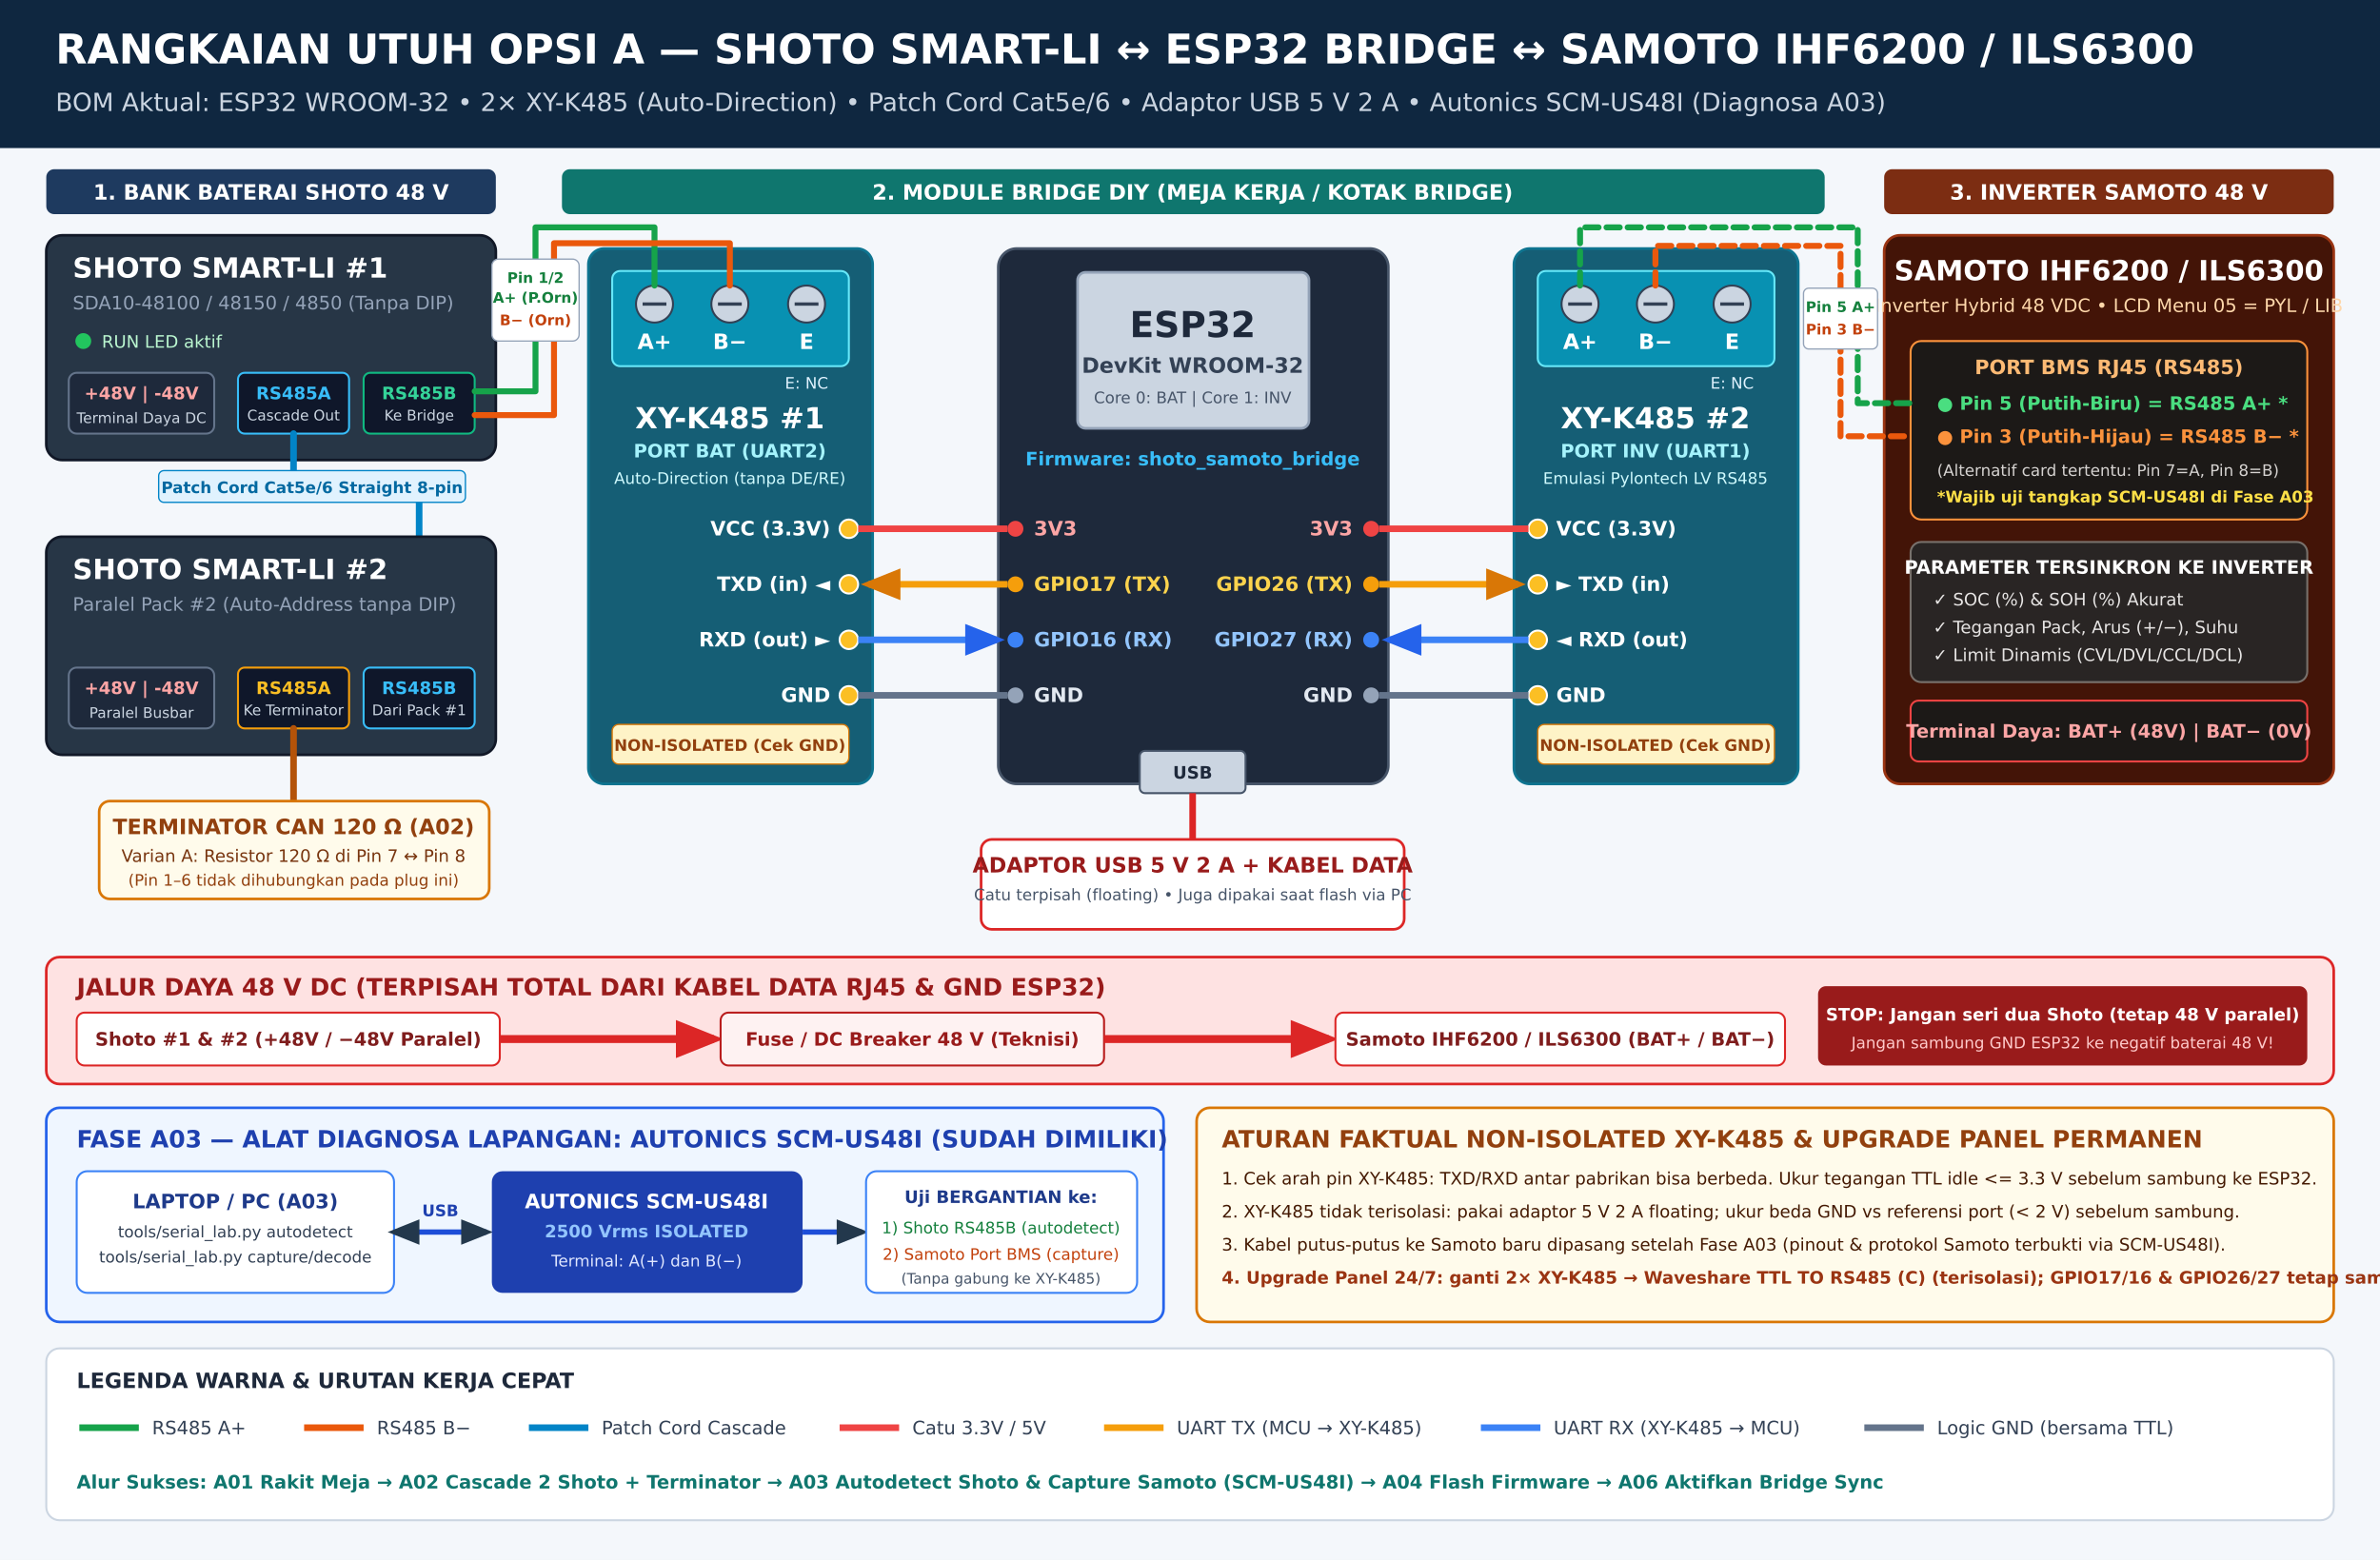
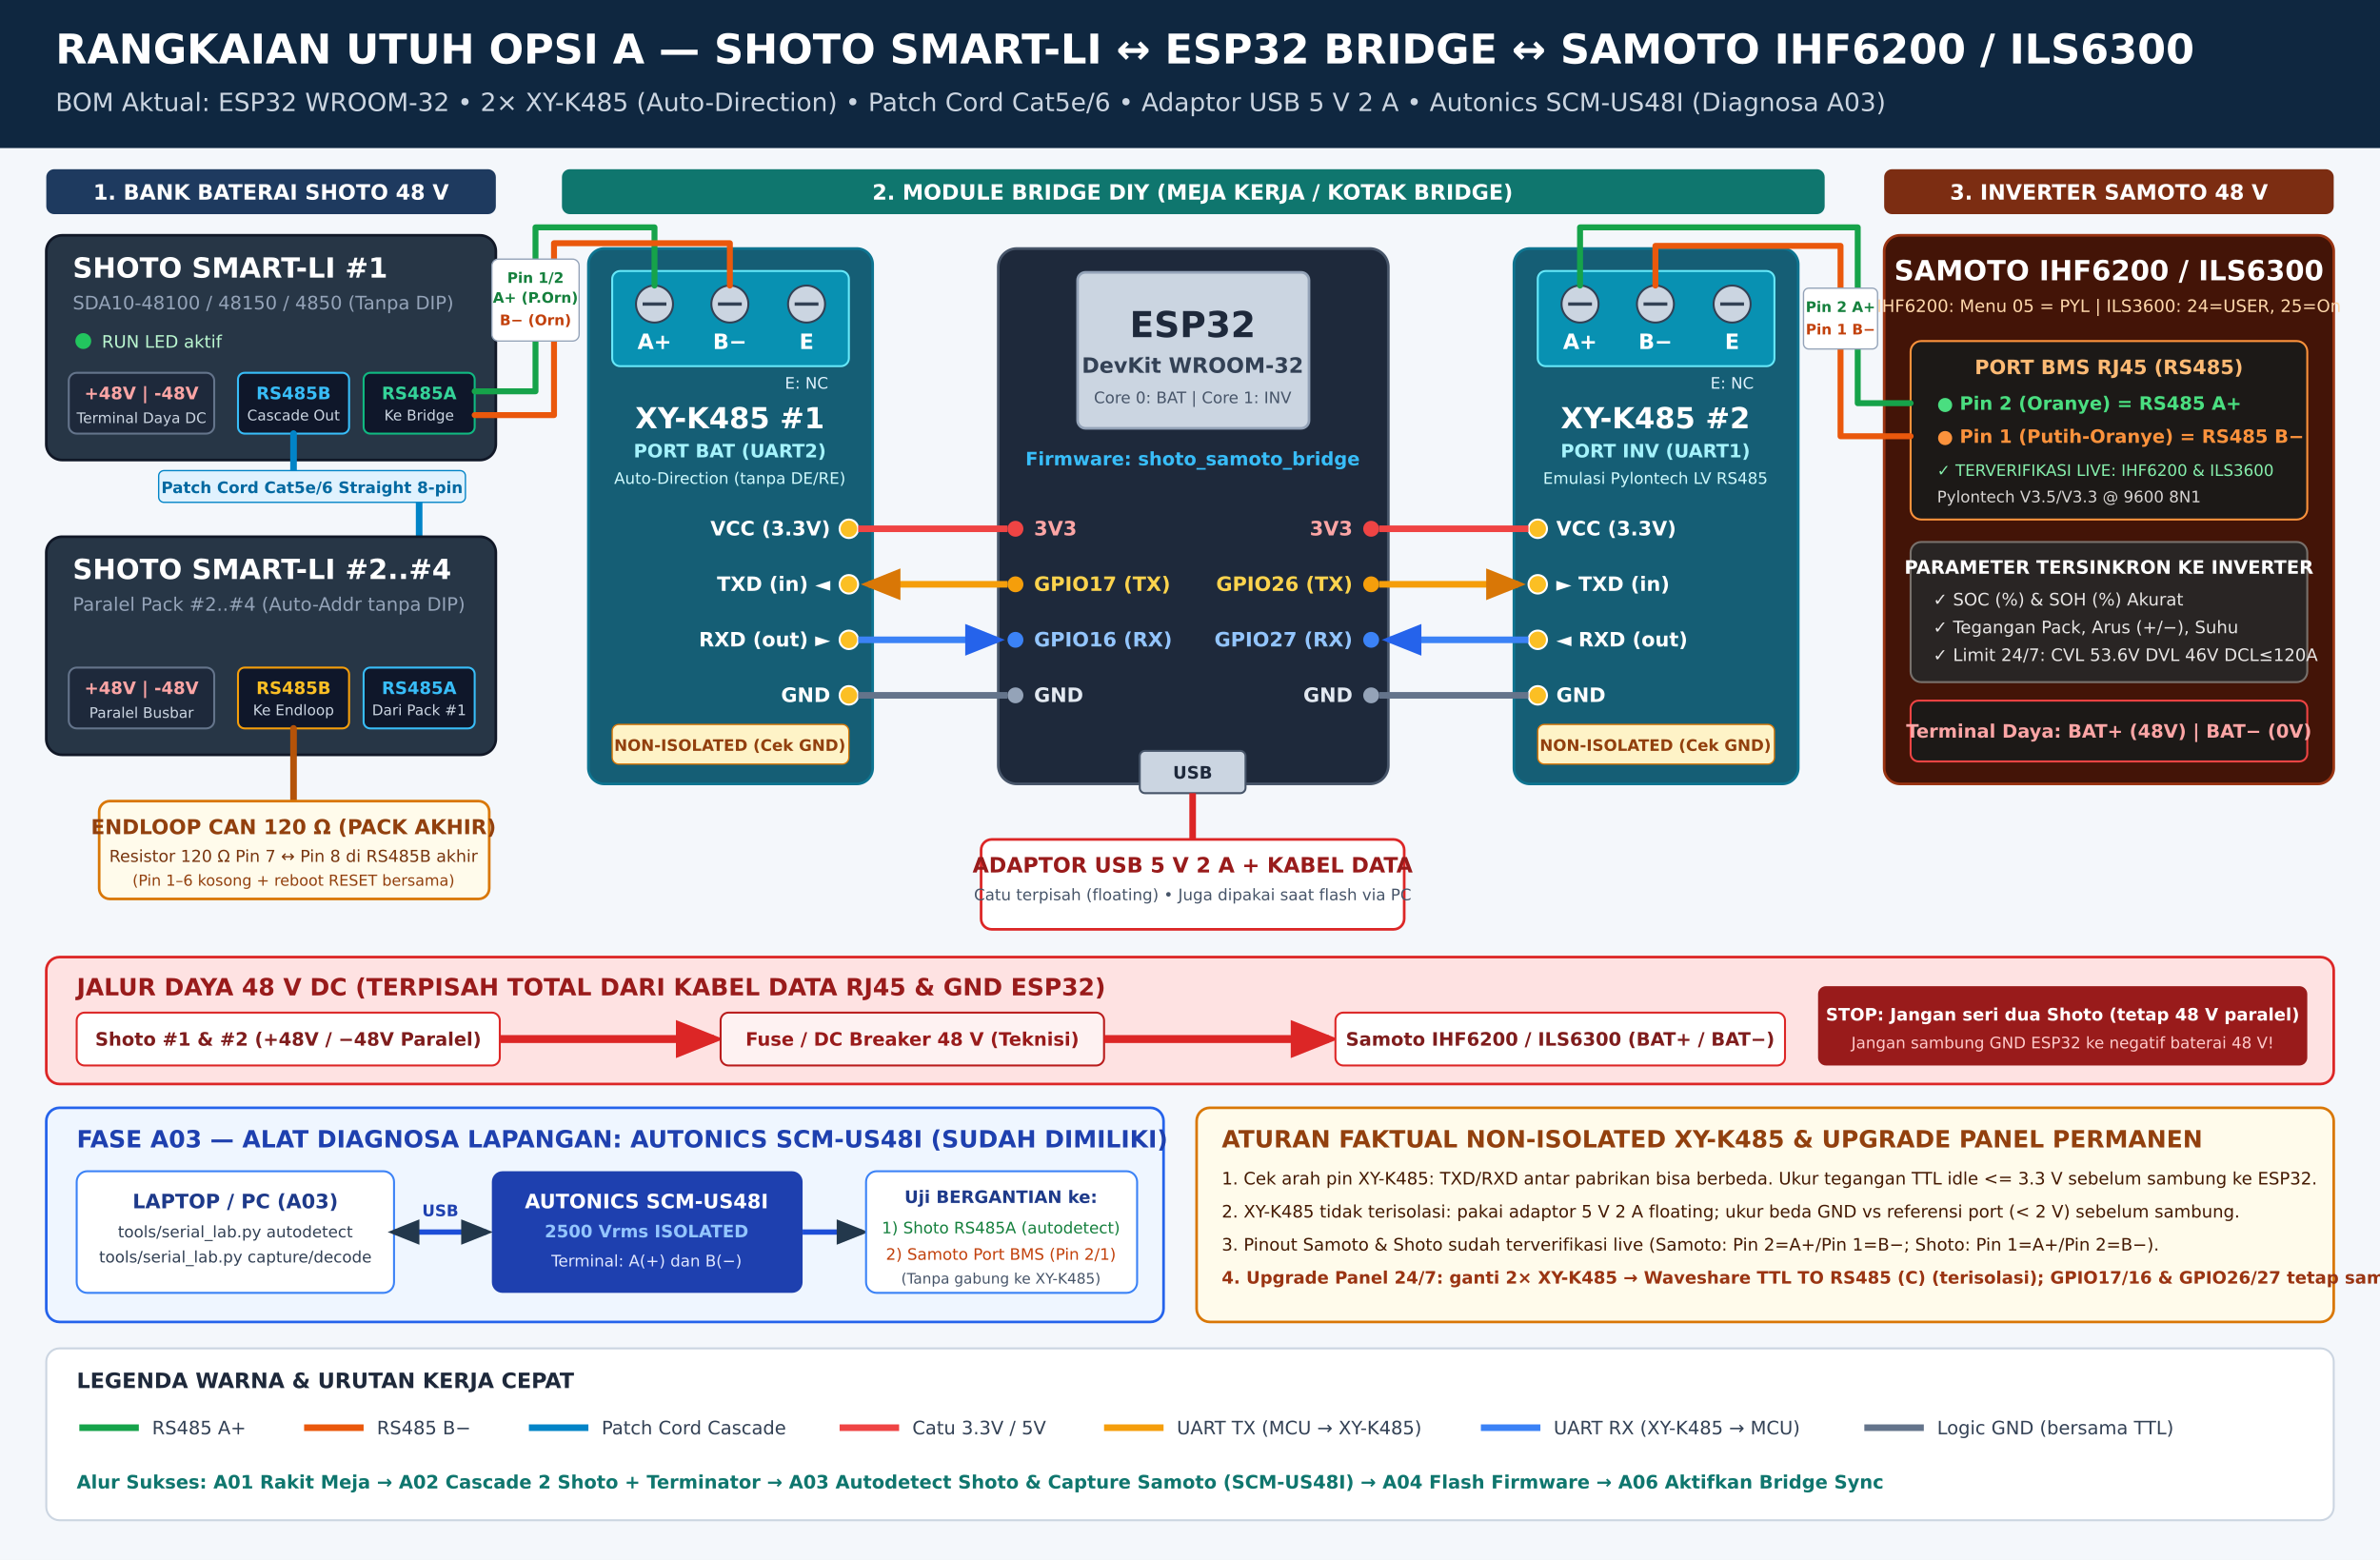
<svg xmlns="http://www.w3.org/2000/svg" width="1800" height="1180" viewBox="0 0 1800 1180">
  <defs>
    <marker id="arr-dark" viewBox="0 0 10 10" refX="8" refY="5" markerWidth="6" markerHeight="6" orient="auto-start-reverse">
      <path d="M 0 1 L 10 5 L 0 9 z" fill="#23384c" />
    </marker>
    <marker id="arr-amber" viewBox="0 0 10 10" refX="8" refY="5" markerWidth="6" markerHeight="6" orient="auto-start-reverse">
      <path d="M 0 1 L 10 5 L 0 9 z" fill="#d97706" />
    </marker>
    <marker id="arr-blue" viewBox="0 0 10 10" refX="8" refY="5" markerWidth="6" markerHeight="6" orient="auto-start-reverse">
      <path d="M 0 1 L 10 5 L 0 9 z" fill="#2563eb" />
    </marker>
    <marker id="arr-red" viewBox="0 0 10 10" refX="8" refY="5" markerWidth="6" markerHeight="6" orient="auto-start-reverse">
      <path d="M 0 1 L 10 5 L 0 9 z" fill="#dc2626" />
    </marker>
  </defs>
  <rect x="0" y="0" width="1800" height="1180" fill="#f4f7fb" />
  <rect x="0" y="0" width="1800" height="112" fill="#0f2740" />
  <text x="42" y="48" font-family="DejaVu Sans, Arial, sans-serif" font-size="31" font-weight="700" fill="#ffffff">RANGKAIAN UTUH OPSI A — SHOTO SMART-LI ↔ ESP32 BRIDGE ↔ SAMOTO IHF6200 / ILS6300</text>
  <text x="42" y="84" font-family="DejaVu Sans, Arial, sans-serif" font-size="19" font-weight="400" fill="#cbd5e1">BOM Aktual: ESP32 WROOM-32 • 2× XY-K485 (Auto-Direction) • Patch Cord Cat5e/6 • Adaptor USB 5 V 2 A • Autonics SCM-US48I (Diagnosa A03)</text>
  <rect x="35" y="128" width="340" height="34" rx="6" fill="#1e3a5f" />
  <text x="205" y="151" font-family="DejaVu Sans, Arial, sans-serif" font-size="16" font-weight="700" fill="#ffffff" text-anchor="middle">1. BANK BATERAI SHOTO 48 V</text>
  <rect x="425" y="128" width="955" height="34" rx="6" fill="#0f766e" />
  <text x="902" y="151" font-family="DejaVu Sans, Arial, sans-serif" font-size="16" font-weight="700" fill="#ffffff" text-anchor="middle">2. MODULE BRIDGE DIY (MEJA KERJA / KOTAK BRIDGE)</text>
  <rect x="1425" y="128" width="340" height="34" rx="6" fill="#7c2d12" />
  <text x="1595" y="151" font-family="DejaVu Sans, Arial, sans-serif" font-size="16" font-weight="700" fill="#ffffff" text-anchor="middle">3. INVERTER SAMOTO 48 V</text>
  <rect x="35" y="178" width="340" height="170" rx="12" fill="#273646" stroke="#111827" stroke-width="2" />
  <text x="55" y="210" font-family="DejaVu Sans, Arial, sans-serif" font-size="21" font-weight="700" fill="#ffffff">SHOTO SMART-LI #1</text>
  <text x="55" y="234" font-family="DejaVu Sans, Arial, sans-serif" font-size="14" fill="#94a3b8">SDA10-48100 / 48150 / 4850 (Tanpa DIP)</text>
  <circle cx="63" cy="258" r="6" fill="#22c55e" />
  <text x="77" y="263" font-family="DejaVu Sans, Arial, sans-serif" font-size="13" fill="#bbf7d0">RUN LED aktif</text>
  <rect x="52" y="282" width="110" height="46" rx="6" fill="#1e293b" stroke="#64748b" stroke-width="1.5" />
  <text x="107" y="302" font-family="DejaVu Sans, Arial, sans-serif" font-size="13" font-weight="700" fill="#fca5a5" text-anchor="middle">+48V  |  -48V</text>
  <text x="107" y="320" font-family="DejaVu Sans, Arial, sans-serif" font-size="11" fill="#cbd5e1" text-anchor="middle">Terminal Daya DC</text>
  <rect x="180" y="282" width="84" height="46" rx="5" fill="#0f172a" stroke="#38bdf8" stroke-width="1.5" />
-   <text x="222" y="302" font-family="DejaVu Sans, Arial, sans-serif" font-size="13" font-weight="700" fill="#38bdf8" text-anchor="middle">RS485A</text>
+   <text x="222" y="302" font-family="DejaVu Sans, Arial, sans-serif" font-size="13" font-weight="700" fill="#38bdf8" text-anchor="middle">RS485B</text>
  <text x="222" y="318" font-family="DejaVu Sans, Arial, sans-serif" font-size="11" fill="#cbd5e1" text-anchor="middle">Cascade Out</text>
  <rect x="275" y="282" width="84" height="46" rx="5" fill="#0f172a" stroke="#10b981" stroke-width="1.5" />
-   <text x="317" y="302" font-family="DejaVu Sans, Arial, sans-serif" font-size="13" font-weight="700" fill="#34d399" text-anchor="middle">RS485B</text>
+   <text x="317" y="302" font-family="DejaVu Sans, Arial, sans-serif" font-size="13" font-weight="700" fill="#34d399" text-anchor="middle">RS485A</text>
  <text x="317" y="318" font-family="DejaVu Sans, Arial, sans-serif" font-size="11" fill="#cbd5e1" text-anchor="middle">Ke Bridge</text>
  <polyline points="222,328 222,370 317,370 317,406" fill="none" stroke="#0284c7" stroke-width="5" stroke-linecap="round" stroke-linejoin="round" />
  <rect x="120" y="356" width="232" height="24" rx="4" fill="#e0f2fe" stroke="#0284c7" stroke-width="1" />
  <text x="236" y="373" font-family="DejaVu Sans, Arial, sans-serif" font-size="12" font-weight="700" fill="#0369a1" text-anchor="middle">Patch Cord Cat5e/6 Straight 8-pin</text>
  <rect x="35" y="406" width="340" height="165" rx="12" fill="#273646" stroke="#111827" stroke-width="2" />
-   <text x="55" y="438" font-family="DejaVu Sans, Arial, sans-serif" font-size="21" font-weight="700" fill="#ffffff">SHOTO SMART-LI #2</text>
-   <text x="55" y="462" font-family="DejaVu Sans, Arial, sans-serif" font-size="14" fill="#94a3b8">Paralel Pack #2 (Auto-Address tanpa DIP)</text>
+   <text x="55" y="438" font-family="DejaVu Sans, Arial, sans-serif" font-size="21" font-weight="700" fill="#ffffff">SHOTO SMART-LI #2..#4</text>
+   <text x="55" y="462" font-family="DejaVu Sans, Arial, sans-serif" font-size="14" fill="#94a3b8">Paralel Pack #2..#4 (Auto-Addr tanpa DIP)</text>
  <rect x="52" y="505" width="110" height="46" rx="6" fill="#1e293b" stroke="#64748b" stroke-width="1.5" />
  <text x="107" y="525" font-family="DejaVu Sans, Arial, sans-serif" font-size="13" font-weight="700" fill="#fca5a5" text-anchor="middle">+48V  |  -48V</text>
  <text x="107" y="543" font-family="DejaVu Sans, Arial, sans-serif" font-size="11" fill="#cbd5e1" text-anchor="middle">Paralel Busbar</text>
  <rect x="180" y="505" width="84" height="46" rx="5" fill="#0f172a" stroke="#f59e0b" stroke-width="1.5" />
-   <text x="222" y="525" font-family="DejaVu Sans, Arial, sans-serif" font-size="13" font-weight="700" fill="#fbbf24" text-anchor="middle">RS485A</text>
-   <text x="222" y="541" font-family="DejaVu Sans, Arial, sans-serif" font-size="11" fill="#cbd5e1" text-anchor="middle">Ke Terminator</text>
+   <text x="222" y="525" font-family="DejaVu Sans, Arial, sans-serif" font-size="13" font-weight="700" fill="#fbbf24" text-anchor="middle">RS485B</text>
+   <text x="222" y="541" font-family="DejaVu Sans, Arial, sans-serif" font-size="11" fill="#cbd5e1" text-anchor="middle">Ke Endloop</text>
  <rect x="275" y="505" width="84" height="46" rx="5" fill="#0f172a" stroke="#38bdf8" stroke-width="1.5" />
-   <text x="317" y="525" font-family="DejaVu Sans, Arial, sans-serif" font-size="13" font-weight="700" fill="#38bdf8" text-anchor="middle">RS485B</text>
+   <text x="317" y="525" font-family="DejaVu Sans, Arial, sans-serif" font-size="13" font-weight="700" fill="#38bdf8" text-anchor="middle">RS485A</text>
  <text x="317" y="541" font-family="DejaVu Sans, Arial, sans-serif" font-size="11" fill="#cbd5e1" text-anchor="middle">Dari Pack #1</text>
  <polyline points="222,551 222,606" fill="none" stroke="#b45309" stroke-width="5" stroke-linecap="round" />
  <rect x="75" y="606" width="295" height="74" rx="8" fill="#fffbeb" stroke="#d97706" stroke-width="2" />
-   <text x="222" y="631" font-family="DejaVu Sans, Arial, sans-serif" font-size="16" font-weight="700" fill="#92400e" text-anchor="middle">TERMINATOR CAN 120 Ω (A02)</text>
-   <text x="222" y="652" font-family="DejaVu Sans, Arial, sans-serif" font-size="13" fill="#78350f" text-anchor="middle">Varian A: Resistor 120 Ω di Pin 7 ↔ Pin 8</text>
-   <text x="222" y="670" font-family="DejaVu Sans, Arial, sans-serif" font-size="12" fill="#92400e" text-anchor="middle">(Pin 1–6 tidak dihubungkan pada plug ini)</text>
+   <text x="222" y="631" font-family="DejaVu Sans, Arial, sans-serif" font-size="15.5" font-weight="700" fill="#92400e" text-anchor="middle">ENDLOOP CAN 120 Ω (PACK AKHIR)</text>
+   <text x="222" y="652" font-family="DejaVu Sans, Arial, sans-serif" font-size="12.5" fill="#78350f" text-anchor="middle">Resistor 120 Ω Pin 7 ↔ Pin 8 di RS485B akhir</text>
+   <text x="222" y="670" font-family="DejaVu Sans, Arial, sans-serif" font-size="11.5" fill="#92400e" text-anchor="middle">(Pin 1–6 kosong + reboot RESET bersama)</text>
  <rect x="445" y="188" width="215" height="405" rx="12" fill="#155e75" stroke="#0e7490" stroke-width="2" />
  <rect x="463" y="205" width="179" height="72" rx="6" fill="#0891b2" stroke="#67e8f9" stroke-width="1.5" />
  <circle cx="495" cy="230" r="14" fill="#cbd5e1" stroke="#334155" stroke-width="1.5" />
  <line x1="486" y1="230" x2="504" y2="230" stroke="#334155" stroke-width="2.5" />
  <text x="495" y="264" font-family="DejaVu Sans, Arial, sans-serif" font-size="16" font-weight="700" fill="#ffffff" text-anchor="middle">A+</text>
  <circle cx="552" cy="230" r="14" fill="#cbd5e1" stroke="#334155" stroke-width="1.5" />
  <line x1="543" y1="230" x2="561" y2="230" stroke="#334155" stroke-width="2.5" />
  <text x="552" y="264" font-family="DejaVu Sans, Arial, sans-serif" font-size="16" font-weight="700" fill="#ffffff" text-anchor="middle">B−</text>
  <circle cx="610" cy="230" r="14" fill="#cbd5e1" stroke="#334155" stroke-width="1.5" />
  <line x1="601" y1="230" x2="619" y2="230" stroke="#334155" stroke-width="2.5" />
  <text x="610" y="264" font-family="DejaVu Sans, Arial, sans-serif" font-size="16" font-weight="700" fill="#ffffff" text-anchor="middle">E</text>
  <text x="610" y="294" font-family="DejaVu Sans, Arial, sans-serif" font-size="12" fill="#e0f2fe" text-anchor="middle">E: NC</text>
  <text x="552" y="324" font-family="DejaVu Sans, Arial, sans-serif" font-size="22" font-weight="700" fill="#ffffff" text-anchor="middle">XY-K485 #1</text>
  <text x="552" y="346" font-family="DejaVu Sans, Arial, sans-serif" font-size="14" font-weight="700" fill="#a5f3fc" text-anchor="middle">PORT BAT (UART2)</text>
  <text x="552" y="366" font-family="DejaVu Sans, Arial, sans-serif" font-size="12" fill="#cffafe" text-anchor="middle">Auto-Direction (tanpa DE/RE)</text>
  <circle cx="642" cy="400" r="7" fill="#fbbf24" stroke="#ffffff" stroke-width="1.5" />
  <text x="628" y="405" font-family="DejaVu Sans, Arial, sans-serif" font-size="15" font-weight="700" fill="#ffffff" text-anchor="end">VCC (3.3V)</text>
  <circle cx="642" cy="442" r="7" fill="#fbbf24" stroke="#ffffff" stroke-width="1.5" />
  <text x="628" y="447" font-family="DejaVu Sans, Arial, sans-serif" font-size="15" font-weight="700" fill="#ffffff" text-anchor="end">TXD (in) ◄</text>
  <circle cx="642" cy="484" r="7" fill="#fbbf24" stroke="#ffffff" stroke-width="1.5" />
  <text x="628" y="489" font-family="DejaVu Sans, Arial, sans-serif" font-size="15" font-weight="700" fill="#ffffff" text-anchor="end">RXD (out) ►</text>
  <circle cx="642" cy="526" r="7" fill="#fbbf24" stroke="#ffffff" stroke-width="1.5" />
  <text x="628" y="531" font-family="DejaVu Sans, Arial, sans-serif" font-size="15" font-weight="700" fill="#ffffff" text-anchor="end">GND</text>
  <rect x="463" y="548" width="179" height="30" rx="5" fill="#fef3c7" stroke="#d97706" stroke-width="1" />
  <text x="552" y="568" font-family="DejaVu Sans, Arial, sans-serif" font-size="12" font-weight="700" fill="#92400e" text-anchor="middle">NON-ISOLATED (Cek GND)</text>
  <polyline points="359,296 405,296 405,172 495,172 495,216" fill="none" stroke="#16a34a" stroke-width="4.5" stroke-linecap="round" stroke-linejoin="round" />
  <polyline points="359,314 419,314 419,184 552,184 552,216" fill="none" stroke="#ea580c" stroke-width="4.5" stroke-linecap="round" stroke-linejoin="round" />
  <rect x="372" y="196" width="66" height="62" rx="5" fill="#ffffff" stroke="#94a3b8" stroke-width="1" />
  <text x="405" y="214" font-family="DejaVu Sans, Arial, sans-serif" font-size="11" font-weight="700" fill="#15803d" text-anchor="middle">Pin 1/2</text>
  <text x="405" y="229" font-family="DejaVu Sans, Arial, sans-serif" font-size="11" font-weight="700" fill="#15803d" text-anchor="middle">A+ (P.Orn)</text>
  <text x="405" y="246" font-family="DejaVu Sans, Arial, sans-serif" font-size="11" font-weight="700" fill="#c2410c" text-anchor="middle">B− (Orn)</text>
  <rect x="755" y="188" width="295" height="405" rx="14" fill="#1e293b" stroke="#475569" stroke-width="2" />
  <rect x="815" y="206" width="175" height="118" rx="6" fill="#cbd5e1" stroke="#94a3b8" stroke-width="2" />
  <text x="902" y="255" font-family="DejaVu Sans, Arial, sans-serif" font-size="27" font-weight="700" fill="#1e293b" text-anchor="middle">ESP32</text>
  <text x="902" y="282" font-family="DejaVu Sans, Arial, sans-serif" font-size="16" font-weight="700" fill="#334155" text-anchor="middle">DevKit WROOM-32</text>
  <text x="902" y="305" font-family="DejaVu Sans, Arial, sans-serif" font-size="12" fill="#475569" text-anchor="middle">Core 0: BAT | Core 1: INV</text>
  <text x="902" y="352" font-family="DejaVu Sans, Arial, sans-serif" font-size="14" font-weight="700" fill="#38bdf8" text-anchor="middle">Firmware: shoto_samoto_bridge</text>
  <circle cx="768" cy="400" r="6" fill="#ef4444" />
  <text x="782" y="405" font-family="DejaVu Sans, Arial, sans-serif" font-size="15" font-weight="700" fill="#fca5a5">3V3</text>
  <circle cx="768" cy="442" r="6" fill="#f59e0b" />
  <text x="782" y="447" font-family="DejaVu Sans, Arial, sans-serif" font-size="15" font-weight="700" fill="#fcd34d">GPIO17 (TX)</text>
  <circle cx="768" cy="484" r="6" fill="#3b82f6" />
  <text x="782" y="489" font-family="DejaVu Sans, Arial, sans-serif" font-size="15" font-weight="700" fill="#93c5fd">GPIO16 (RX)</text>
  <circle cx="768" cy="526" r="6" fill="#94a3b8" />
  <text x="782" y="531" font-family="DejaVu Sans, Arial, sans-serif" font-size="15" font-weight="700" fill="#e2e8f0">GND</text>
  <circle cx="1037" cy="400" r="6" fill="#ef4444" />
  <text x="1023" y="405" font-family="DejaVu Sans, Arial, sans-serif" font-size="15" font-weight="700" fill="#fca5a5" text-anchor="end">3V3</text>
  <circle cx="1037" cy="442" r="6" fill="#f59e0b" />
  <text x="1023" y="447" font-family="DejaVu Sans, Arial, sans-serif" font-size="15" font-weight="700" fill="#fcd34d" text-anchor="end">GPIO26 (TX)</text>
  <circle cx="1037" cy="484" r="6" fill="#3b82f6" />
  <text x="1023" y="489" font-family="DejaVu Sans, Arial, sans-serif" font-size="15" font-weight="700" fill="#93c5fd" text-anchor="end">GPIO27 (RX)</text>
  <circle cx="1037" cy="526" r="6" fill="#94a3b8" />
  <text x="1023" y="531" font-family="DejaVu Sans, Arial, sans-serif" font-size="15" font-weight="700" fill="#e2e8f0" text-anchor="end">GND</text>
  <rect x="862" y="568" width="80" height="32" rx="4" fill="#cbd5e1" stroke="#475569" stroke-width="1.5" />
  <text x="902" y="589" font-family="DejaVu Sans, Arial, sans-serif" font-size="13" font-weight="700" fill="#1e293b" text-anchor="middle">USB</text>
  <line x1="902" y1="600" x2="902" y2="635" stroke="#dc2626" stroke-width="5" />
  <rect x="742" y="635" width="320" height="68" rx="8" fill="#ffffff" stroke="#dc2626" stroke-width="2" />
  <text x="902" y="660" font-family="DejaVu Sans, Arial, sans-serif" font-size="16" font-weight="700" fill="#991b1b" text-anchor="middle">ADAPTOR USB 5 V 2 A + KABEL DATA</text>
  <text x="902" y="681" font-family="DejaVu Sans, Arial, sans-serif" font-size="12" fill="#475569" text-anchor="middle">Catu terpisah (floating) • Juga dipakai saat flash via PC</text>
  <line x1="649" y1="400" x2="762" y2="400" stroke="#ef4444" stroke-width="5" />
  <line x1="762" y1="442" x2="657" y2="442" stroke="#f59e0b" stroke-width="5" marker-end="url(#arr-amber)" />
  <line x1="649" y1="484" x2="754" y2="484" stroke="#3b82f6" stroke-width="5" marker-end="url(#arr-blue)" />
  <line x1="649" y1="526" x2="762" y2="526" stroke="#64748b" stroke-width="5" />
  <rect x="1145" y="188" width="215" height="405" rx="12" fill="#155e75" stroke="#0e7490" stroke-width="2" />
  <rect x="1163" y="205" width="179" height="72" rx="6" fill="#0891b2" stroke="#67e8f9" stroke-width="1.5" />
  <circle cx="1195" cy="230" r="14" fill="#cbd5e1" stroke="#334155" stroke-width="1.5" />
  <line x1="1186" y1="230" x2="1204" y2="230" stroke="#334155" stroke-width="2.5" />
  <text x="1195" y="264" font-family="DejaVu Sans, Arial, sans-serif" font-size="16" font-weight="700" fill="#ffffff" text-anchor="middle">A+</text>
  <circle cx="1252" cy="230" r="14" fill="#cbd5e1" stroke="#334155" stroke-width="1.5" />
  <line x1="1243" y1="230" x2="1261" y2="230" stroke="#334155" stroke-width="2.5" />
  <text x="1252" y="264" font-family="DejaVu Sans, Arial, sans-serif" font-size="16" font-weight="700" fill="#ffffff" text-anchor="middle">B−</text>
  <circle cx="1310" cy="230" r="14" fill="#cbd5e1" stroke="#334155" stroke-width="1.5" />
  <line x1="1301" y1="230" x2="1319" y2="230" stroke="#334155" stroke-width="2.5" />
  <text x="1310" y="264" font-family="DejaVu Sans, Arial, sans-serif" font-size="16" font-weight="700" fill="#ffffff" text-anchor="middle">E</text>
  <text x="1310" y="294" font-family="DejaVu Sans, Arial, sans-serif" font-size="12" fill="#e0f2fe" text-anchor="middle">E: NC</text>
  <text x="1252" y="324" font-family="DejaVu Sans, Arial, sans-serif" font-size="22" font-weight="700" fill="#ffffff" text-anchor="middle">XY-K485 #2</text>
  <text x="1252" y="346" font-family="DejaVu Sans, Arial, sans-serif" font-size="14" font-weight="700" fill="#a5f3fc" text-anchor="middle">PORT INV (UART1)</text>
  <text x="1252" y="366" font-family="DejaVu Sans, Arial, sans-serif" font-size="12" fill="#cffafe" text-anchor="middle">Emulasi Pylontech LV RS485</text>
  <circle cx="1163" cy="400" r="7" fill="#fbbf24" stroke="#ffffff" stroke-width="1.5" />
  <text x="1177" y="405" font-family="DejaVu Sans, Arial, sans-serif" font-size="15" font-weight="700" fill="#ffffff">VCC (3.3V)</text>
  <circle cx="1163" cy="442" r="7" fill="#fbbf24" stroke="#ffffff" stroke-width="1.5" />
  <text x="1177" y="447" font-family="DejaVu Sans, Arial, sans-serif" font-size="15" font-weight="700" fill="#ffffff">► TXD (in)</text>
  <circle cx="1163" cy="484" r="7" fill="#fbbf24" stroke="#ffffff" stroke-width="1.5" />
  <text x="1177" y="489" font-family="DejaVu Sans, Arial, sans-serif" font-size="15" font-weight="700" fill="#ffffff">◄ RXD (out)</text>
  <circle cx="1163" cy="526" r="7" fill="#fbbf24" stroke="#ffffff" stroke-width="1.5" />
  <text x="1177" y="531" font-family="DejaVu Sans, Arial, sans-serif" font-size="15" font-weight="700" fill="#ffffff">GND</text>
  <rect x="1163" y="548" width="179" height="30" rx="5" fill="#fef3c7" stroke="#d97706" stroke-width="1" />
  <text x="1252" y="568" font-family="DejaVu Sans, Arial, sans-serif" font-size="12" font-weight="700" fill="#92400e" text-anchor="middle">NON-ISOLATED (Cek GND)</text>
  <line x1="1043" y1="400" x2="1156" y2="400" stroke="#ef4444" stroke-width="5" />
  <line x1="1043" y1="442" x2="1148" y2="442" stroke="#f59e0b" stroke-width="5" marker-end="url(#arr-amber)" />
  <line x1="1156" y1="484" x2="1051" y2="484" stroke="#3b82f6" stroke-width="5" marker-end="url(#arr-blue)" />
  <line x1="1043" y1="526" x2="1156" y2="526" stroke="#64748b" stroke-width="5" />
  <rect x="1425" y="178" width="340" height="415" rx="12" fill="#431407" stroke="#9a3412" stroke-width="2" />
  <text x="1595" y="212" font-family="DejaVu Sans, Arial, sans-serif" font-size="21" font-weight="700" fill="#ffffff" text-anchor="middle">SAMOTO IHF6200 / ILS6300</text>
-   <text x="1595" y="236" font-family="DejaVu Sans, Arial, sans-serif" font-size="14" fill="#fed7aa" text-anchor="middle">Inverter Hybrid 48 VDC • LCD Menu 05 = PYL / LIB</text>
+   <text x="1595" y="236" font-family="DejaVu Sans, Arial, sans-serif" font-size="13" fill="#fed7aa" text-anchor="middle">IHF6200: Menu 05 = PYL | ILS3600: 24=USER, 25=On</text>
  <rect x="1445" y="258" width="300" height="135" rx="8" fill="#1c1917" stroke="#fb923c" stroke-width="1.5" />
  <text x="1595" y="283" font-family="DejaVu Sans, Arial, sans-serif" font-size="15" font-weight="700" fill="#fdba74" text-anchor="middle">PORT BMS RJ45 (RS485)</text>
-   <text x="1465" y="310" font-family="DejaVu Sans, Arial, sans-serif" font-size="14" font-weight="700" fill="#4ade80">● Pin 5 (Putih-Biru) = RS485 A+ *</text>
-   <text x="1465" y="335" font-family="DejaVu Sans, Arial, sans-serif" font-size="14" font-weight="700" fill="#fb923c">● Pin 3 (Putih-Hijau) = RS485 B− *</text>
-   <text x="1465" y="360" font-family="DejaVu Sans, Arial, sans-serif" font-size="12" fill="#d6d3d1">(Alternatif card tertentu: Pin 7=A, Pin 8=B)</text>
-   <text x="1465" y="380" font-family="DejaVu Sans, Arial, sans-serif" font-size="12" font-weight="700" fill="#fde047">*Wajib uji tangkap SCM-US48I di Fase A03</text>
+   <text x="1465" y="310" font-family="DejaVu Sans, Arial, sans-serif" font-size="14" font-weight="700" fill="#4ade80">● Pin 2 (Oranye) = RS485 A+</text>
+   <text x="1465" y="335" font-family="DejaVu Sans, Arial, sans-serif" font-size="14" font-weight="700" fill="#fb923c">● Pin 1 (Putih-Oranye) = RS485 B−</text>
+   <text x="1465" y="360" font-family="DejaVu Sans, Arial, sans-serif" font-size="12" fill="#86efac">✓ TERVERIFIKASI LIVE: IHF6200 &amp; ILS3600</text>
+   <text x="1465" y="380" font-family="DejaVu Sans, Arial, sans-serif" font-size="12" fill="#d6d3d1">Pylontech V3.5/V3.3 @ 9600 8N1</text>
  <rect x="1445" y="410" width="300" height="106" rx="8" fill="#292524" stroke="#78716c" stroke-width="1.5" />
  <text x="1595" y="434" font-family="DejaVu Sans, Arial, sans-serif" font-size="14" font-weight="700" fill="#ffffff" text-anchor="middle">PARAMETER TERSINKRON KE INVERTER</text>
  <text x="1462" y="458" font-family="DejaVu Sans, Arial, sans-serif" font-size="13" fill="#e7e5e4">✓ SOC (%) &amp; SOH (%) Akurat</text>
  <text x="1462" y="479" font-family="DejaVu Sans, Arial, sans-serif" font-size="13" fill="#e7e5e4">✓ Tegangan Pack, Arus (+/−), Suhu</text>
-   <text x="1462" y="500" font-family="DejaVu Sans, Arial, sans-serif" font-size="13" fill="#e7e5e4">✓ Limit Dinamis (CVL/DVL/CCL/DCL)</text>
+   <text x="1462" y="500" font-family="DejaVu Sans, Arial, sans-serif" font-size="13" fill="#e7e5e4">✓ Limit 24/7: CVL 53.6V DVL 46V DCL≤120A</text>
  <rect x="1445" y="530" width="300" height="46" rx="6" fill="#1c1917" stroke="#ef4444" stroke-width="1.5" />
  <text x="1595" y="558" font-family="DejaVu Sans, Arial, sans-serif" font-size="14" font-weight="700" fill="#fca5a5" text-anchor="middle">Terminal Daya: BAT+ (48V)  |  BAT− (0V)</text>
-   <polyline points="1195,216 1195,172 1405,172 1405,305 1445,305" fill="none" stroke="#16a34a" stroke-width="4.5" stroke-linecap="round" stroke-linejoin="round" stroke-dasharray="10 6" />
-   <polyline points="1252,216 1252,186 1392,186 1392,330 1445,330" fill="none" stroke="#ea580c" stroke-width="4.5" stroke-linecap="round" stroke-linejoin="round" stroke-dasharray="10 6" />
+   <polyline points="1195,216 1195,172 1405,172 1405,305 1445,305" fill="none" stroke="#16a34a" stroke-width="4.5" stroke-linecap="round" stroke-linejoin="round" />
+   <polyline points="1252,216 1252,186 1392,186 1392,330 1445,330" fill="none" stroke="#ea580c" stroke-width="4.5" stroke-linecap="round" stroke-linejoin="round" />
  <rect x="1364" y="218" width="56" height="46" rx="4" fill="#ffffff" stroke="#94a3b8" stroke-width="1" />
-   <text x="1392" y="236" font-family="DejaVu Sans, Arial, sans-serif" font-size="11" font-weight="700" fill="#15803d" text-anchor="middle">Pin 5 A+</text>
-   <text x="1392" y="253" font-family="DejaVu Sans, Arial, sans-serif" font-size="11" font-weight="700" fill="#c2410c" text-anchor="middle">Pin 3 B−</text>
+   <text x="1392" y="236" font-family="DejaVu Sans, Arial, sans-serif" font-size="11" font-weight="700" fill="#15803d" text-anchor="middle">Pin 2 A+</text>
+   <text x="1392" y="253" font-family="DejaVu Sans, Arial, sans-serif" font-size="11" font-weight="700" fill="#c2410c" text-anchor="middle">Pin 1 B−</text>
  <rect x="35" y="724" width="1730" height="96" rx="10" fill="#fee2e2" stroke="#dc2626" stroke-width="2" />
  <text x="58" y="753" font-family="DejaVu Sans, Arial, sans-serif" font-size="18" font-weight="700" fill="#991b1b">JALUR DAYA 48 V DC (TERPISAH TOTAL DARI KABEL DATA RJ45 &amp; GND ESP32)</text>
  <rect x="58" y="766" width="320" height="40" rx="6" fill="#ffffff" stroke="#dc2626" stroke-width="1.5" />
  <text x="218" y="791" font-family="DejaVu Sans, Arial, sans-serif" font-size="14" font-weight="700" fill="#7f1d1d" text-anchor="middle">Shoto #1 &amp; #2 (+48V / −48V Paralel)</text>
  <line x1="378" y1="786" x2="540" y2="786" stroke="#dc2626" stroke-width="6" marker-end="url(#arr-red)" />
  <rect x="545" y="766" width="290" height="40" rx="6" fill="#fef2f2" stroke="#b91c1c" stroke-width="1.5" />
  <text x="690" y="791" font-family="DejaVu Sans, Arial, sans-serif" font-size="14" font-weight="700" fill="#991b1b" text-anchor="middle">Fuse / DC Breaker 48 V (Teknisi)</text>
  <line x1="835" y1="786" x2="1005" y2="786" stroke="#dc2626" stroke-width="6" marker-end="url(#arr-red)" />
  <rect x="1010" y="766" width="340" height="40" rx="6" fill="#ffffff" stroke="#dc2626" stroke-width="1.5" />
  <text x="1180" y="791" font-family="DejaVu Sans, Arial, sans-serif" font-size="14" font-weight="700" fill="#7f1d1d" text-anchor="middle">Samoto IHF6200 / ILS6300 (BAT+ / BAT−)</text>
  <rect x="1375" y="746" width="370" height="60" rx="6" fill="#991b1b" />
  <text x="1560" y="772" font-family="DejaVu Sans, Arial, sans-serif" font-size="13" font-weight="700" fill="#ffffff" text-anchor="middle">STOP: Jangan seri dua Shoto (tetap 48 V paralel)</text>
  <text x="1560" y="793" font-family="DejaVu Sans, Arial, sans-serif" font-size="12" fill="#fecaca" text-anchor="middle">Jangan sambung GND ESP32 ke negatif baterai 48 V!</text>
  <rect x="35" y="838" width="845" height="162" rx="10" fill="#eff6ff" stroke="#2563eb" stroke-width="2" />
  <text x="58" y="868" font-family="DejaVu Sans, Arial, sans-serif" font-size="18" font-weight="700" fill="#1e40af">FASE A03 — ALAT DIAGNOSA LAPANGAN: AUTONICS SCM-US48I (SUDAH DIMILIKI)</text>
  <rect x="58" y="886" width="240" height="92" rx="8" fill="#ffffff" stroke="#3b82f6" stroke-width="1.5" />
  <text x="178" y="914" font-family="DejaVu Sans, Arial, sans-serif" font-size="15" font-weight="700" fill="#1e3a8a" text-anchor="middle">LAPTOP / PC (A03)</text>
  <text x="178" y="936" font-family="DejaVu Sans, Arial, sans-serif" font-size="12" fill="#334155" text-anchor="middle">tools/serial_lab.py autodetect</text>
  <text x="178" y="955" font-family="DejaVu Sans, Arial, sans-serif" font-size="12" fill="#334155" text-anchor="middle">tools/serial_lab.py capture/decode</text>
  <line x1="298" y1="932" x2="368" y2="932" stroke="#1d4ed8" stroke-width="4" marker-end="url(#arr-dark)" marker-start="url(#arr-dark)" />
  <text x="333" y="920" font-family="DejaVu Sans, Arial, sans-serif" font-size="12" font-weight="700" fill="#1e40af" text-anchor="middle">USB</text>
  <rect x="372" y="886" width="235" height="92" rx="8" fill="#1e40af" />
  <text x="489" y="914" font-family="DejaVu Sans, Arial, sans-serif" font-size="15" font-weight="700" fill="#ffffff" text-anchor="middle">AUTONICS SCM-US48I</text>
  <text x="489" y="936" font-family="DejaVu Sans, Arial, sans-serif" font-size="13" font-weight="700" fill="#93c5fd" text-anchor="middle">2500 Vrms ISOLATED</text>
  <text x="489" y="958" font-family="DejaVu Sans, Arial, sans-serif" font-size="12" fill="#e0e7ff" text-anchor="middle">Terminal: A(+) dan B(−)</text>
  <line x1="607" y1="932" x2="652" y2="932" stroke="#1d4ed8" stroke-width="4" marker-end="url(#arr-dark)" />
  <rect x="655" y="886" width="205" height="92" rx="8" fill="#ffffff" stroke="#3b82f6" stroke-width="1.5" />
  <text x="757" y="910" font-family="DejaVu Sans, Arial, sans-serif" font-size="13" font-weight="700" fill="#1e3a8a" text-anchor="middle">Uji BERGANTIAN ke:</text>
-   <text x="757" y="933" font-family="DejaVu Sans, Arial, sans-serif" font-size="12" fill="#15803d" text-anchor="middle">1) Shoto RS485B (autodetect)</text>
-   <text x="757" y="953" font-family="DejaVu Sans, Arial, sans-serif" font-size="12" fill="#c2410c" text-anchor="middle">2) Samoto Port BMS (capture)</text>
+   <text x="757" y="933" font-family="DejaVu Sans, Arial, sans-serif" font-size="12" fill="#15803d" text-anchor="middle">1) Shoto RS485A (autodetect)</text>
+   <text x="757" y="953" font-family="DejaVu Sans, Arial, sans-serif" font-size="12" fill="#c2410c" text-anchor="middle">2) Samoto Port BMS (Pin 2/1)</text>
  <text x="757" y="971" font-family="DejaVu Sans, Arial, sans-serif" font-size="11" fill="#475569" text-anchor="middle">(Tanpa gabung ke XY-K485)</text>
  <rect x="905" y="838" width="860" height="162" rx="10" fill="#fffbeb" stroke="#d97706" stroke-width="2" />
  <text x="924" y="868" font-family="DejaVu Sans, Arial, sans-serif" font-size="18" font-weight="700" fill="#92400e">ATURAN FAKTUAL NON-ISOLATED XY-K485 &amp; UPGRADE PANEL PERMANEN</text>
  <text x="924" y="896" font-family="DejaVu Sans, Arial, sans-serif" font-size="13" fill="#451a03">1. Cek arah pin XY-K485: TXD/RXD antar pabrikan bisa berbeda. Ukur tegangan TTL idle &lt;= 3.3 V sebelum sambung ke ESP32.</text>
  <text x="924" y="921" font-family="DejaVu Sans, Arial, sans-serif" font-size="13" fill="#451a03">2. XY-K485 tidak terisolasi: pakai adaptor 5 V 2 A floating; ukur beda GND vs referensi port (&lt; 2 V) sebelum sambung.</text>
-   <text x="924" y="946" font-family="DejaVu Sans, Arial, sans-serif" font-size="13" fill="#451a03">3. Kabel putus-putus ke Samoto baru dipasang setelah Fase A03 (pinout &amp; protokol Samoto terbukti via SCM-US48I).</text>
+   <text x="924" y="946" font-family="DejaVu Sans, Arial, sans-serif" font-size="13" fill="#451a03">3. Pinout Samoto &amp; Shoto sudah terverifikasi live (Samoto: Pin 2=A+/Pin 1=B−; Shoto: Pin 1=A+/Pin 2=B−).</text>
  <text x="924" y="971" font-family="DejaVu Sans, Arial, sans-serif" font-size="13" font-weight="700" fill="#9a3412">4. Upgrade Panel 24/7: ganti 2× XY-K485 → Waveshare TTL TO RS485 (C) (terisolasi); GPIO17/16 &amp; GPIO26/27 tetap sama.</text>
  <rect x="35" y="1020" width="1730" height="130" rx="10" fill="#ffffff" stroke="#cbd5e1" stroke-width="1.5" />
  <text x="58" y="1050" font-family="DejaVu Sans, Arial, sans-serif" font-size="16" font-weight="700" fill="#1e293b">LEGENDA WARNA &amp; URUTAN KERJA CEPAT</text>
  <line x1="60" y1="1080" x2="105" y2="1080" stroke="#16a34a" stroke-width="5" />
  <text x="115" y="1085" font-family="DejaVu Sans, Arial, sans-serif" font-size="14" fill="#334155">RS485 A+</text>
  <line x1="230" y1="1080" x2="275" y2="1080" stroke="#ea580c" stroke-width="5" />
  <text x="285" y="1085" font-family="DejaVu Sans, Arial, sans-serif" font-size="14" fill="#334155">RS485 B−</text>
  <line x1="400" y1="1080" x2="445" y2="1080" stroke="#0284c7" stroke-width="5" />
  <text x="455" y="1085" font-family="DejaVu Sans, Arial, sans-serif" font-size="14" fill="#334155">Patch Cord Cascade</text>
  <line x1="635" y1="1080" x2="680" y2="1080" stroke="#ef4444" stroke-width="5" />
  <text x="690" y="1085" font-family="DejaVu Sans, Arial, sans-serif" font-size="14" fill="#334155">Catu 3.3V / 5V</text>
  <line x1="835" y1="1080" x2="880" y2="1080" stroke="#f59e0b" stroke-width="5" />
  <text x="890" y="1085" font-family="DejaVu Sans, Arial, sans-serif" font-size="14" fill="#334155">UART TX (MCU → XY-K485)</text>
  <line x1="1120" y1="1080" x2="1165" y2="1080" stroke="#3b82f6" stroke-width="5" />
  <text x="1175" y="1085" font-family="DejaVu Sans, Arial, sans-serif" font-size="14" fill="#334155">UART RX (XY-K485 → MCU)</text>
  <line x1="1410" y1="1080" x2="1455" y2="1080" stroke="#64748b" stroke-width="5" />
  <text x="1465" y="1085" font-family="DejaVu Sans, Arial, sans-serif" font-size="14" fill="#334155">Logic GND (bersama TTL)</text>
  <text x="58" y="1126" font-family="DejaVu Sans, Arial, sans-serif" font-size="14" font-weight="700" fill="#0f766e">Alur Sukses: A01 Rakit Meja → A02 Cascade 2 Shoto + Terminator → A03 Autodetect Shoto &amp; Capture Samoto (SCM-US48I) → A04 Flash Firmware → A06 Aktifkan Bridge Sync</text>
</svg>
